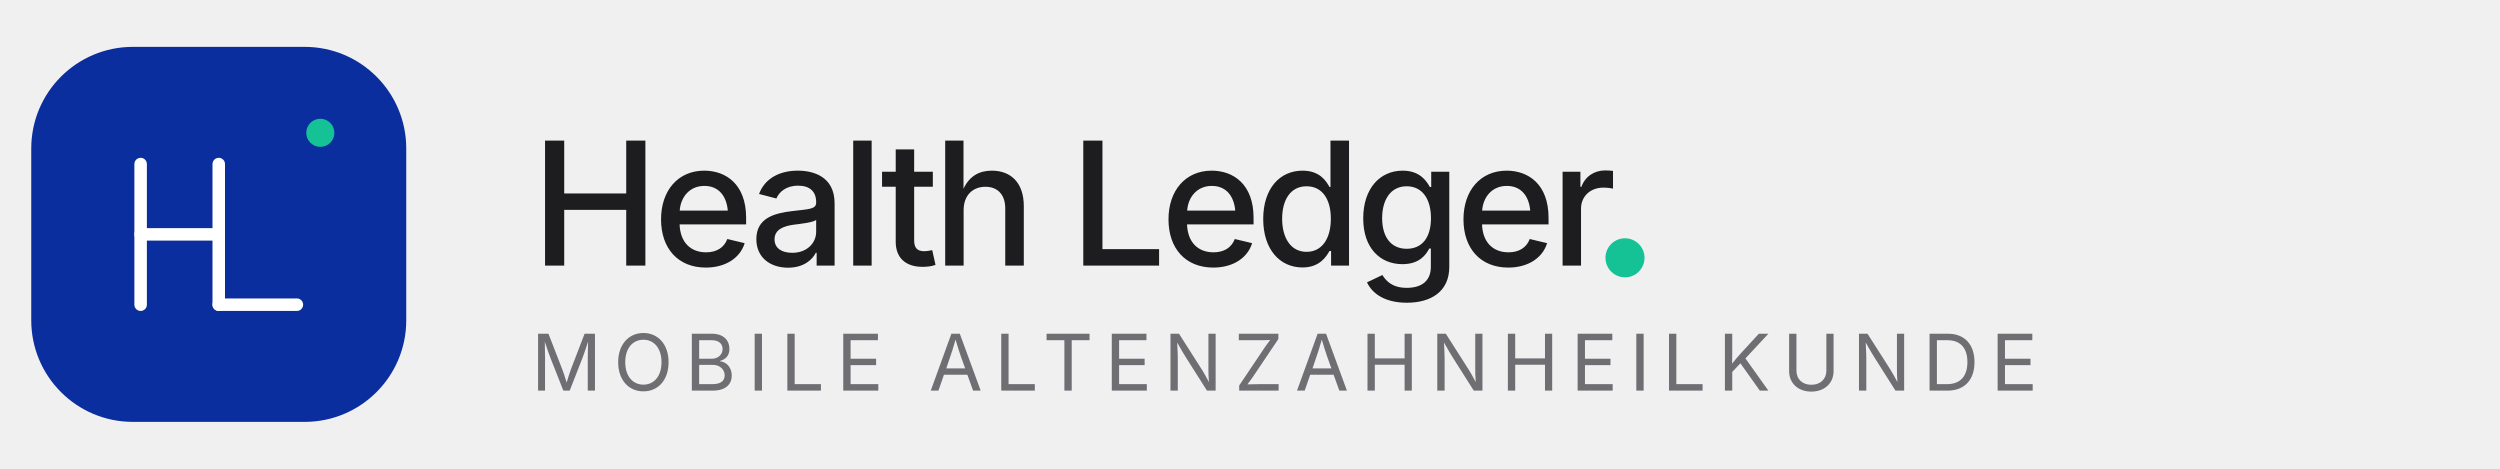
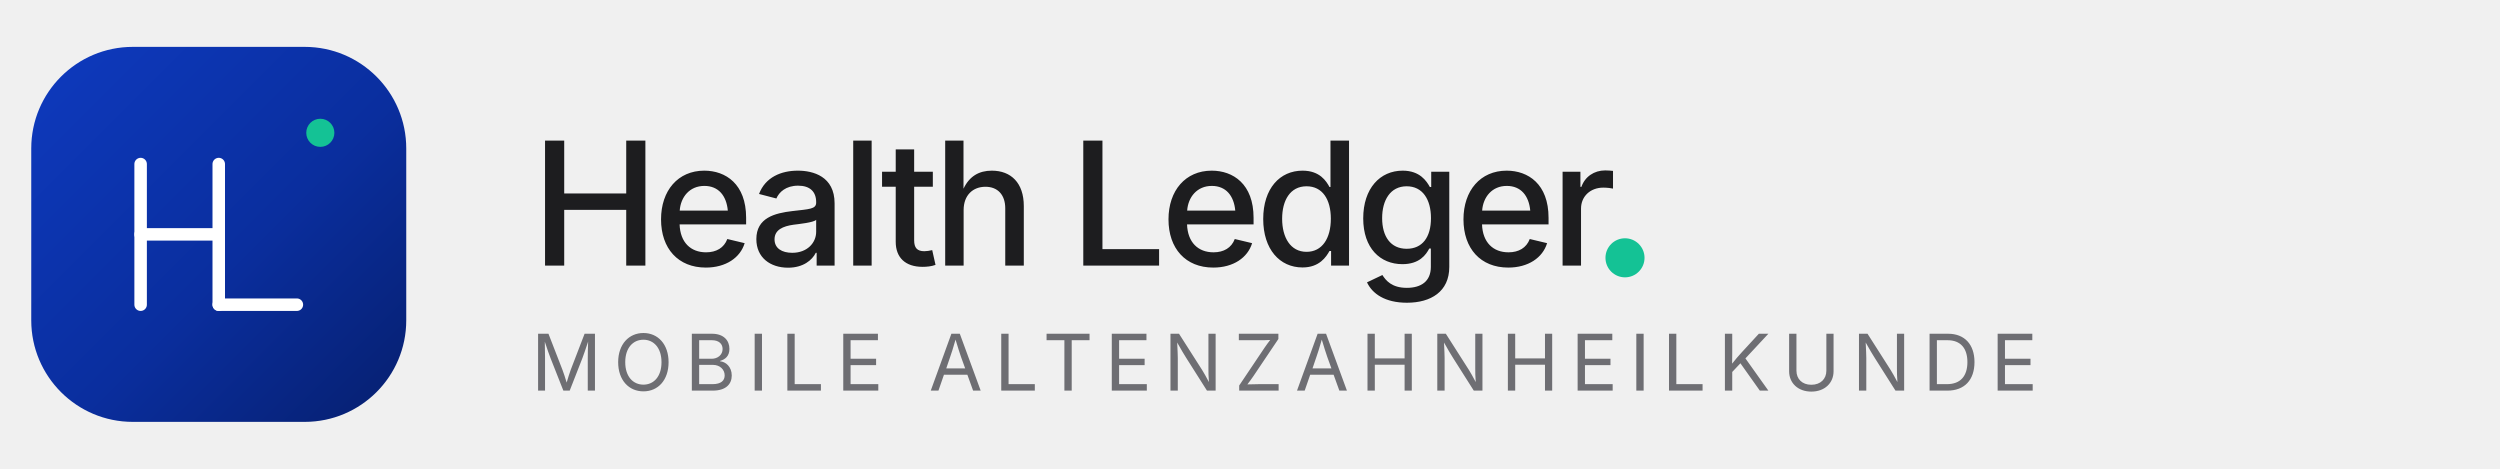
<svg xmlns="http://www.w3.org/2000/svg" viewBox="0 0 320 60" width="320" height="60" role="img" aria-label="Health Ledger">
-   <rect x="4" y="6" width="48" height="48" rx="13" fill="#0A2E9E" />
+   <defs>
+     <linearGradient id="hlMark" x1="0%" y1="0%" x2="100%" y2="100%">
+       <stop offset="0%" stop-color="#0E3ABF" />
+       <stop offset="55%" stop-color="#0A2E9E" />
+       <stop offset="100%" stop-color="#061F6E" />
+     </linearGradient>
+   </defs>
+   <rect x="4" y="6" width="48" height="48" rx="13" fill="url(#hlMark)" />
  <g stroke="#FFFFFF" stroke-width="1.6" stroke-linecap="round" fill="none" transform="translate(4,6)">
    <line x1="14" y1="15" x2="14" y2="33" />
    <line x1="24" y1="15" x2="24" y2="33" />
    <line x1="14" y1="24" x2="24" y2="24" />
    <line x1="24" y1="33" x2="34" y2="33" />
  </g>
  <circle cx="41" cy="17" r="1.8" fill="#14C295" />
  <text x="68" y="34" font-family="Inter, system-ui, -apple-system, 'Segoe UI', Roboto, sans-serif" font-weight="500" font-size="22" letter-spacing="-0.8" fill="#1D1D1F">Health Ledger</text>
  <circle cx="208" cy="33" r="2.5" fill="#14C295" />
  <text x="68" y="50" font-family="Inter, system-ui, -apple-system, 'Segoe UI', Roboto, sans-serif" font-weight="400" font-size="10" letter-spacing="1.5" fill="#6E6E73">MOBILE ALTENZAHNHEILKUNDE</text>
</svg>
